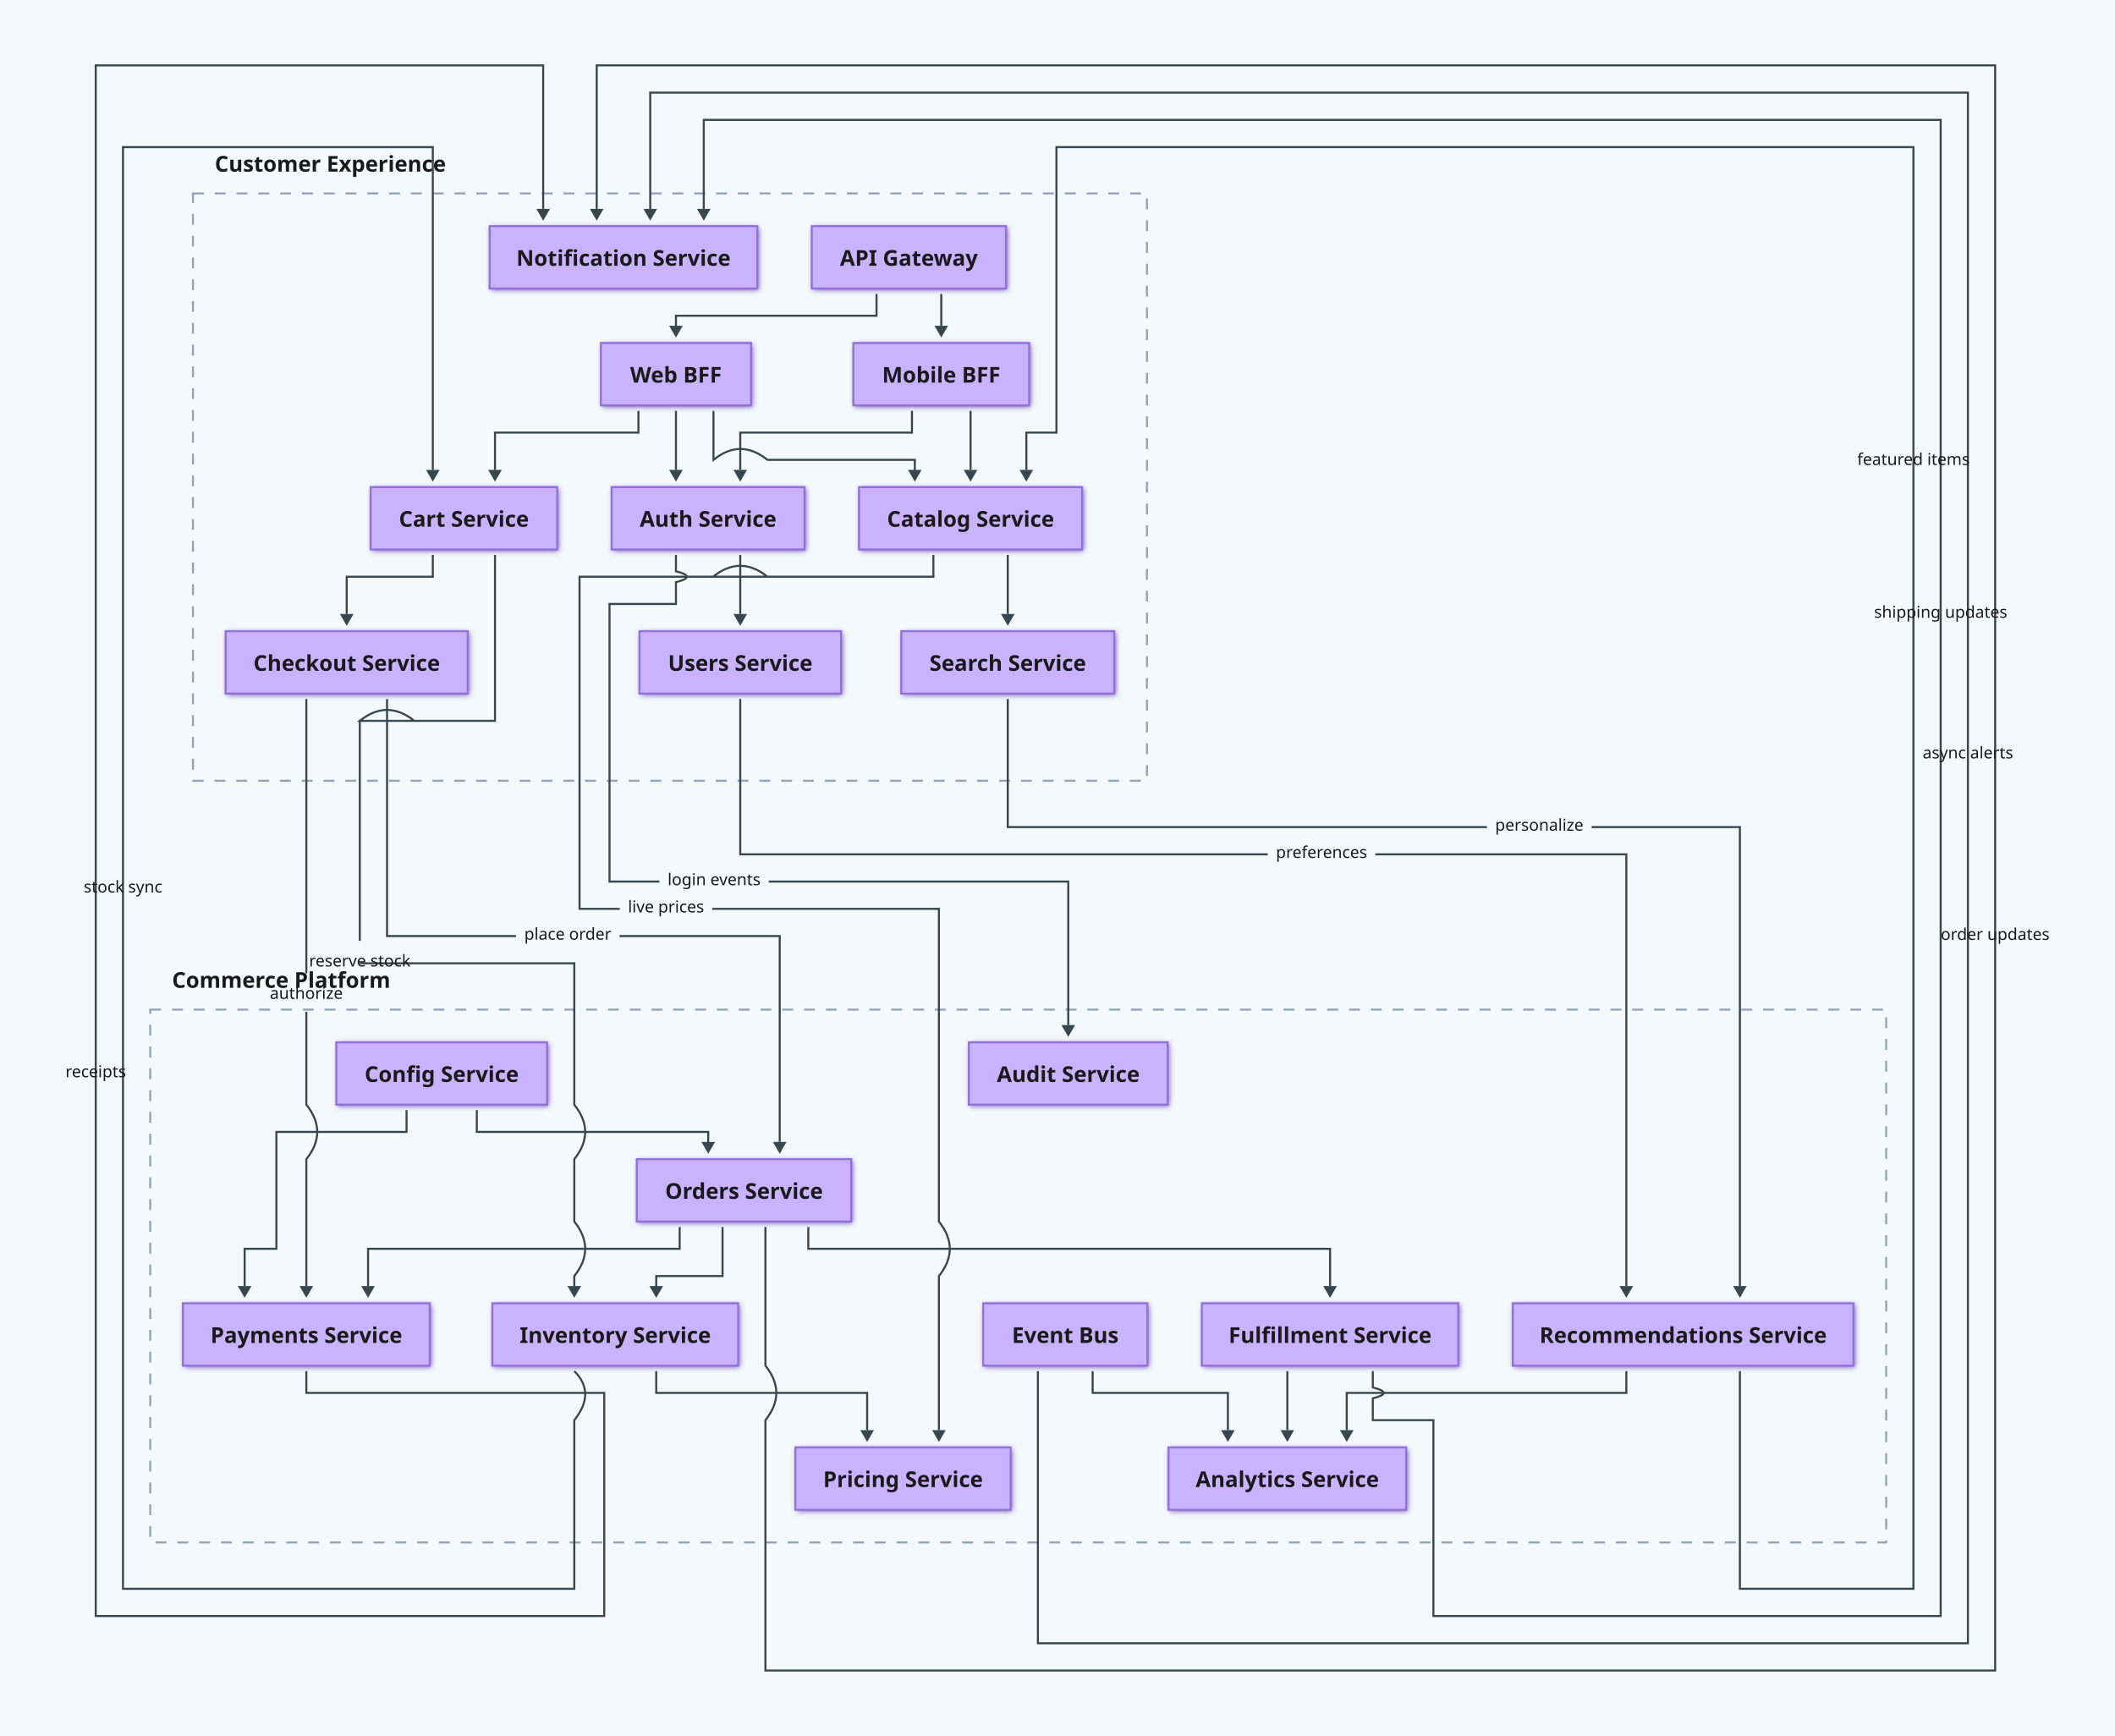
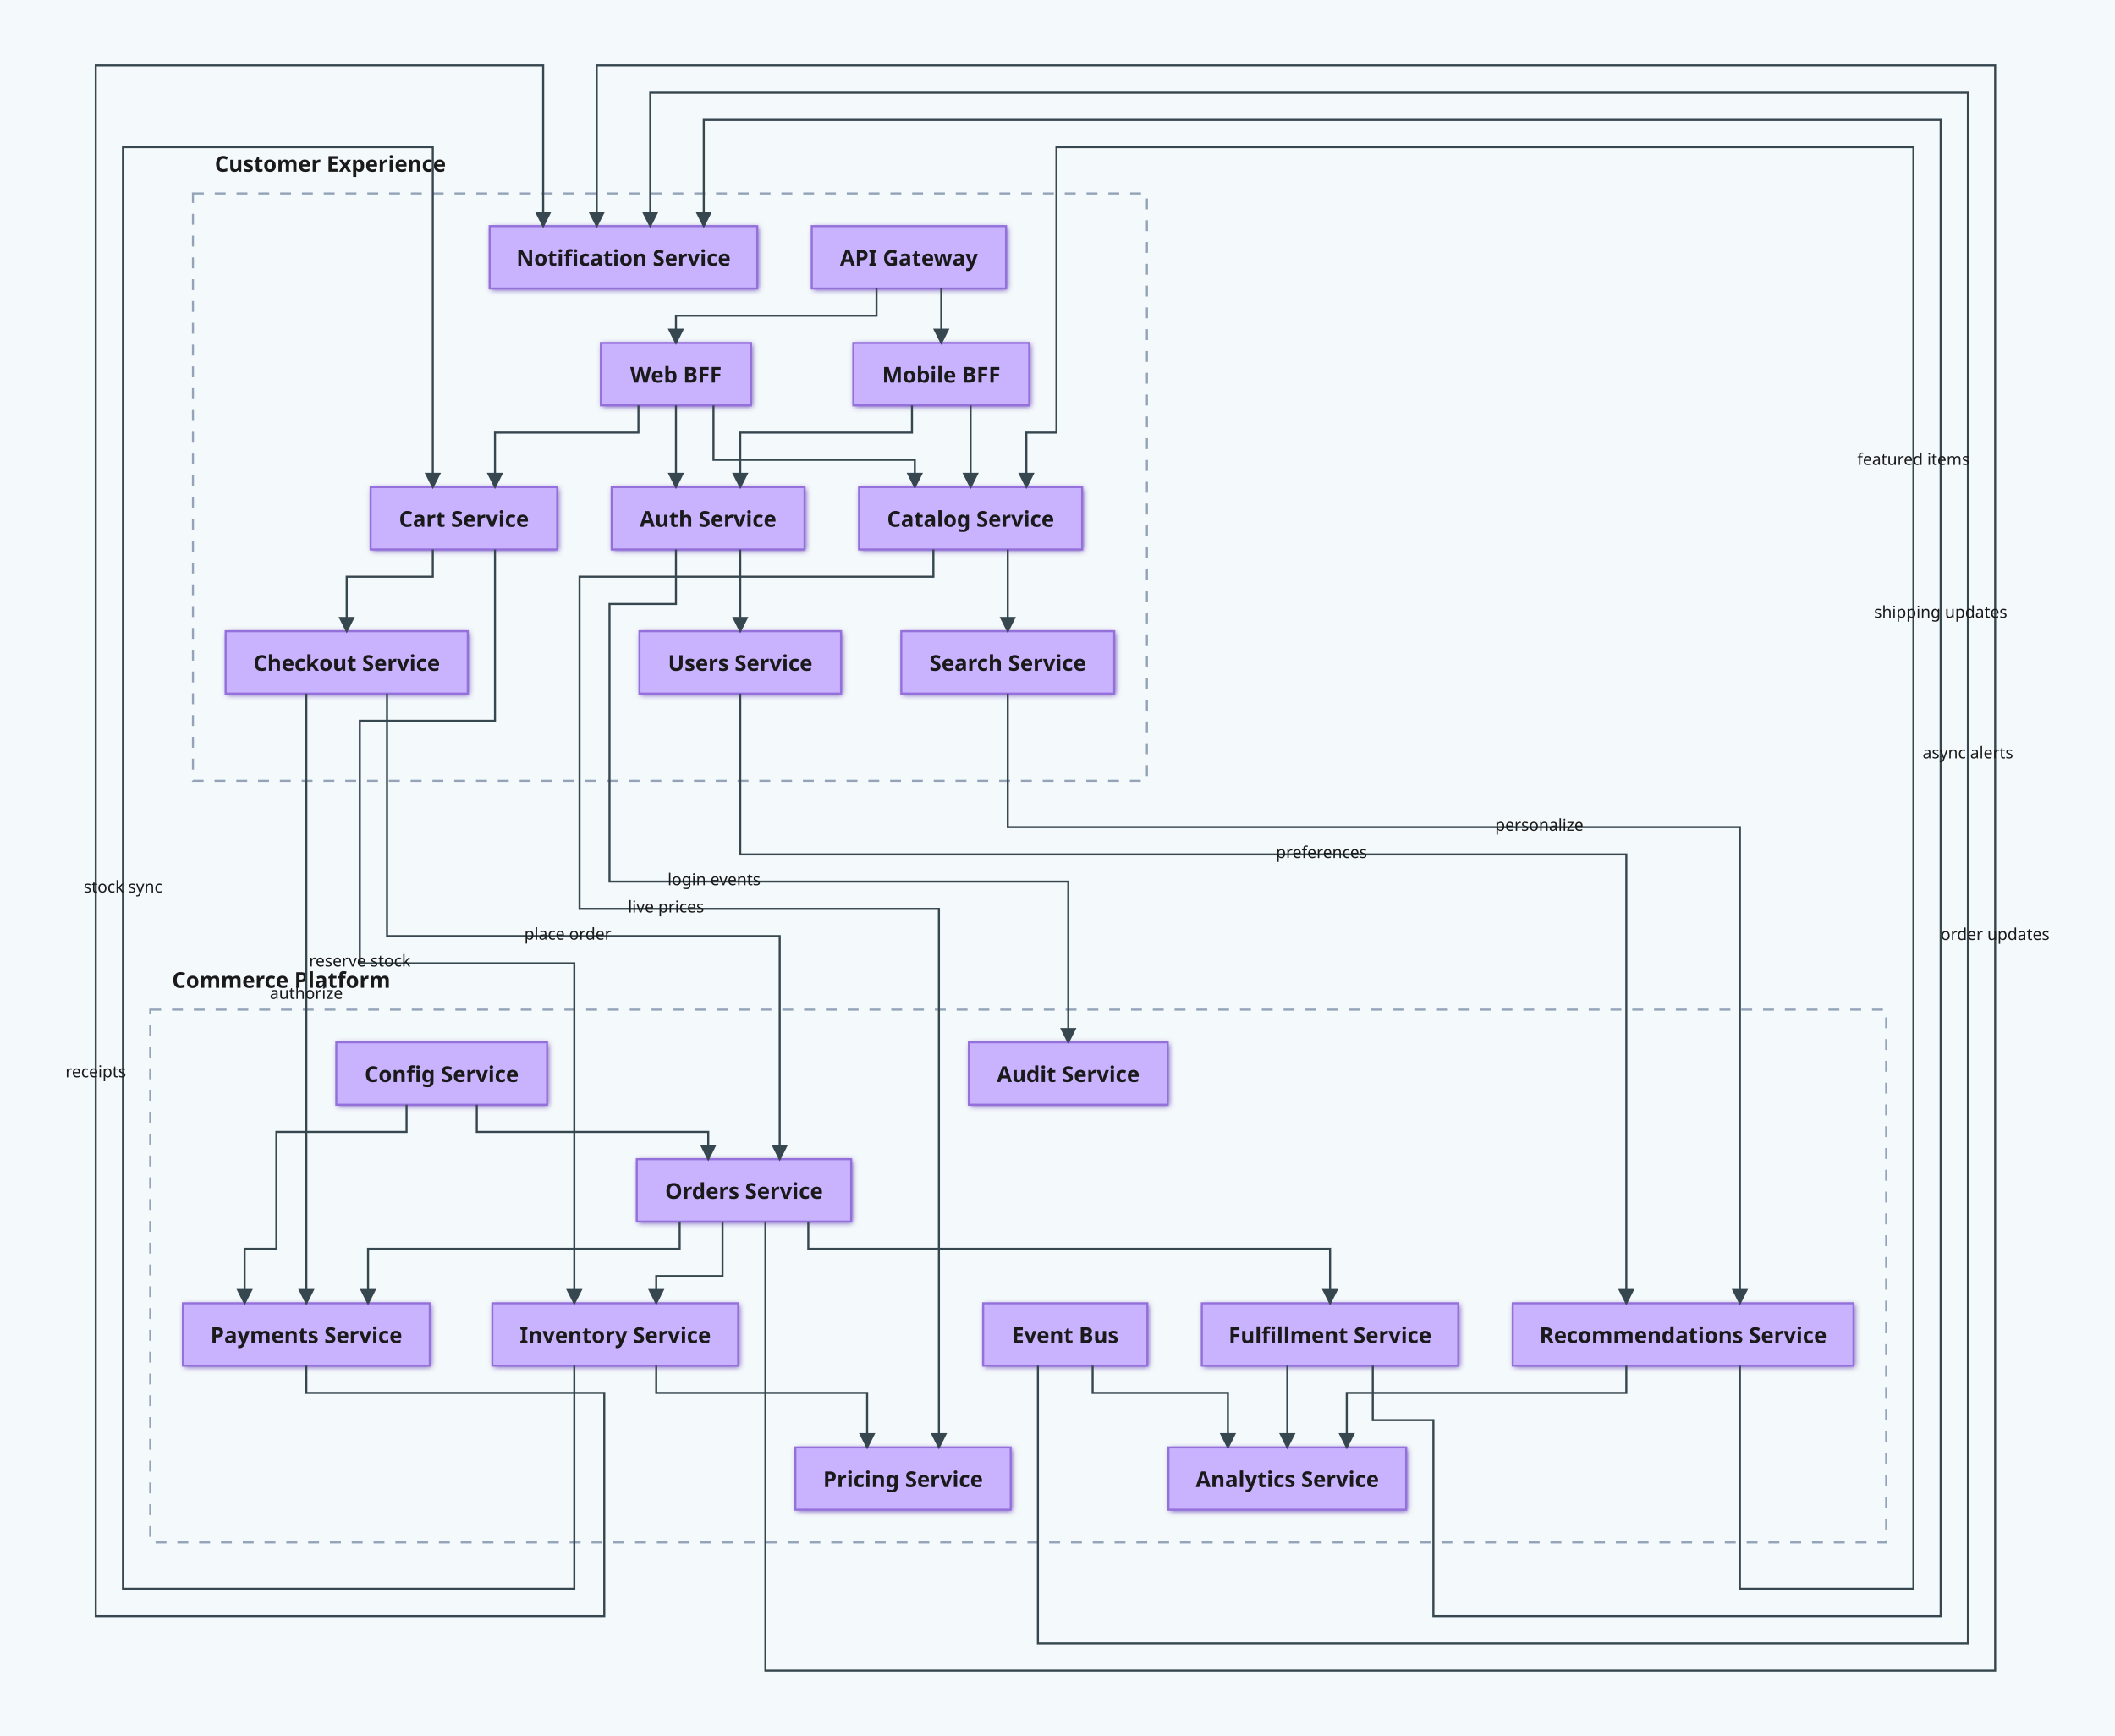
<svg xmlns="http://www.w3.org/2000/svg" viewBox="-31.142 -47 776.323 637.168">
  <defs>
    <filter id="cora-shadow-blur" x="-50%" y="-50%" width="200%" height="200%">
      <feGaussianBlur stdDeviation="1" />
    </filter>
+     <marker id="cora-marker-arrow" markerWidth="8" markerHeight="8" refX="7" refY="4" orient="auto" markerUnits="strokeWidth">
+       <path d="M 0 0 L 8 4 L 0 8 z" fill="#37474F" />
+     </marker>
+     <marker id="cora-marker-circle" markerWidth="8" markerHeight="8" refX="4" refY="4" orient="auto" markerUnits="strokeWidth">
+       <circle cx="4" cy="4" r="3" fill="none" stroke="#37474F" stroke-width="1.5" />
+     </marker>
+     <marker id="cora-marker-filled-circle" markerWidth="8" markerHeight="8" refX="4" refY="4" orient="auto" markerUnits="strokeWidth">
+       <circle cx="4" cy="4" r="3" fill="#37474F" />
+     </marker>
  </defs>
  <rect x="-31.142" y="-47" width="776.323" height="637.168" fill="#F4F9FB" />
  <g id="groups">
    <g>
      <rect x="39.683" y="24" width="350.16" height="215.584" fill="none" stroke="#94A3B8" stroke-width="0.75" stroke-dasharray="4 4" />
      <text x="47.683" y="16" font-family="'Noto Sans', sans-serif" font-size="8" font-weight="600" fill="#1A1A1A">Customer Experience</text>
    </g>
    <g>
      <rect x="24" y="323.584" width="637.192" height="195.584" fill="none" stroke="#94A3B8" stroke-width="0.75" stroke-dasharray="4 4" />
      <text x="32" y="315.584" font-family="'Noto Sans', sans-serif" font-size="8" font-weight="600" fill="#1A1A1A">Commerce Platform</text>
    </g>
  </g>
  <g id="nodes">
    <g>
      <g filter="url(#cora-shadow-blur)">
        <rect x="267.327" y="36.5" width="71.296" height="22.896" fill="#7050B8" />
      </g>
      <rect x="266.827" y="36" width="71.296" height="22.896" fill="#C9B3FF" stroke="#9470DB" stroke-width="0.75" />
      <text x="302.475" y="50.552" text-anchor="middle" font-family="'Noto Sans', sans-serif" font-size="8" font-weight="600" fill="#1A1A1A">API Gateway</text>
    </g>
    <g>
      <g filter="url(#cora-shadow-blur)">
        <rect x="189.915" y="79.396" width="55.112" height="22.896" fill="#7050B8" />
      </g>
      <rect x="189.415" y="78.896" width="55.112" height="22.896" fill="#C9B3FF" stroke="#9470DB" stroke-width="0.75" />
      <text x="216.971" y="93.448" text-anchor="middle" font-family="'Noto Sans', sans-serif" font-size="8" font-weight="600" fill="#1A1A1A">Web BFF</text>
    </g>
    <g>
      <g filter="url(#cora-shadow-blur)">
        <rect x="282.585" y="79.396" width="64.544" height="22.896" fill="#7050B8" />
      </g>
      <rect x="282.085" y="78.896" width="64.544" height="22.896" fill="#C9B3FF" stroke="#9470DB" stroke-width="0.75" />
      <text x="314.357" y="93.448" text-anchor="middle" font-family="'Noto Sans', sans-serif" font-size="8" font-weight="600" fill="#1A1A1A">Mobile BFF</text>
    </g>
    <g>
      <g filter="url(#cora-shadow-blur)">
        <rect x="193.871" y="132.292" width="70.8" height="22.896" fill="#7050B8" />
      </g>
      <rect x="193.371" y="131.792" width="70.8" height="22.896" fill="#C9B3FF" stroke="#9470DB" stroke-width="0.75" />
      <text x="228.771" y="146.344" text-anchor="middle" font-family="'Noto Sans', sans-serif" font-size="8" font-weight="600" fill="#1A1A1A">Auth Service</text>
    </g>
    <g>
      <g filter="url(#cora-shadow-blur)">
        <rect x="204.079" y="185.188" width="73.984" height="22.896" fill="#7050B8" />
      </g>
      <rect x="203.579" y="184.688" width="73.984" height="22.896" fill="#C9B3FF" stroke="#9470DB" stroke-width="0.75" />
      <text x="240.571" y="199.24" text-anchor="middle" font-family="'Noto Sans', sans-serif" font-size="8" font-weight="600" fill="#1A1A1A">Users Service</text>
    </g>
    <g>
      <g filter="url(#cora-shadow-blur)">
        <rect x="284.671" y="132.292" width="81.888" height="22.896" fill="#7050B8" />
      </g>
      <rect x="284.171" y="131.792" width="81.888" height="22.896" fill="#C9B3FF" stroke="#9470DB" stroke-width="0.75" />
      <text x="325.115" y="146.344" text-anchor="middle" font-family="'Noto Sans', sans-serif" font-size="8" font-weight="600" fill="#1A1A1A">Catalog Service</text>
    </g>
    <g>
      <g filter="url(#cora-shadow-blur)">
        <rect x="300.183" y="185.188" width="78.16" height="22.896" fill="#7050B8" />
      </g>
      <rect x="299.683" y="184.688" width="78.16" height="22.896" fill="#C9B3FF" stroke="#9470DB" stroke-width="0.75" />
      <text x="338.763" y="199.24" text-anchor="middle" font-family="'Noto Sans', sans-serif" font-size="8" font-weight="600" fill="#1A1A1A">Search Service</text>
    </g>
    <g>
      <g filter="url(#cora-shadow-blur)">
        <rect x="105.399" y="132.292" width="68.472" height="22.896" fill="#7050B8" />
      </g>
      <rect x="104.899" y="131.792" width="68.472" height="22.896" fill="#C9B3FF" stroke="#9470DB" stroke-width="0.75" />
      <text x="139.135" y="146.344" text-anchor="middle" font-family="'Noto Sans', sans-serif" font-size="8" font-weight="600" fill="#1A1A1A">Cart Service</text>
    </g>
    <g>
      <g filter="url(#cora-shadow-blur)">
        <rect x="52.183" y="185.188" width="88.864" height="22.896" fill="#7050B8" />
      </g>
      <rect x="51.683" y="184.688" width="88.864" height="22.896" fill="#C9B3FF" stroke="#9470DB" stroke-width="0.75" />
      <text x="96.115" y="199.24" text-anchor="middle" font-family="'Noto Sans', sans-serif" font-size="8" font-weight="600" fill="#1A1A1A">Checkout Service</text>
    </g>
    <g>
      <g filter="url(#cora-shadow-blur)">
        <rect x="149.087" y="36.5" width="98.24" height="22.896" fill="#7050B8" />
      </g>
      <rect x="148.587" y="36" width="98.24" height="22.896" fill="#C9B3FF" stroke="#9470DB" stroke-width="0.75" />
      <text x="197.707" y="50.552" text-anchor="middle" font-family="'Noto Sans', sans-serif" font-size="8" font-weight="600" fill="#1A1A1A">Notification Service</text>
    </g>
    <g>
      <g filter="url(#cora-shadow-blur)">
        <rect x="203.103" y="378.98" width="78.68" height="22.896" fill="#7050B8" />
      </g>
      <rect x="202.603" y="378.48" width="78.68" height="22.896" fill="#C9B3FF" stroke="#9470DB" stroke-width="0.75" />
      <text x="241.943" y="393.032" text-anchor="middle" font-family="'Noto Sans', sans-serif" font-size="8" font-weight="600" fill="#1A1A1A">Orders Service</text>
    </g>
    <g>
      <g filter="url(#cora-shadow-blur)">
        <rect x="36.5" y="431.876" width="90.608" height="22.896" fill="#7050B8" />
      </g>
      <rect x="36" y="431.376" width="90.608" height="22.896" fill="#C9B3FF" stroke="#9470DB" stroke-width="0.75" />
      <text x="81.304" y="445.928" text-anchor="middle" font-family="'Noto Sans', sans-serif" font-size="8" font-weight="600" fill="#1A1A1A">Payments Service</text>
    </g>
    <g>
      <g filter="url(#cora-shadow-blur)">
        <rect x="150.079" y="431.876" width="90.232" height="22.896" fill="#7050B8" />
      </g>
      <rect x="149.579" y="431.376" width="90.232" height="22.896" fill="#C9B3FF" stroke="#9470DB" stroke-width="0.75" />
      <text x="194.695" y="445.928" text-anchor="middle" font-family="'Noto Sans', sans-serif" font-size="8" font-weight="600" fill="#1A1A1A">Inventory Service</text>
    </g>
    <g>
      <g filter="url(#cora-shadow-blur)">
        <rect x="261.311" y="484.772" width="79.016" height="22.896" fill="#7050B8" />
      </g>
      <rect x="260.811" y="484.272" width="79.016" height="22.896" fill="#C9B3FF" stroke="#9470DB" stroke-width="0.75" />
      <text x="300.319" y="498.824" text-anchor="middle" font-family="'Noto Sans', sans-serif" font-size="8" font-weight="600" fill="#1A1A1A">Pricing Service</text>
    </g>
    <g>
      <g filter="url(#cora-shadow-blur)">
        <rect x="410.508" y="431.876" width="94.112" height="22.896" fill="#7050B8" />
      </g>
      <rect x="410.008" y="431.376" width="94.112" height="22.896" fill="#C9B3FF" stroke="#9470DB" stroke-width="0.75" />
      <text x="457.064" y="445.928" text-anchor="middle" font-family="'Noto Sans', sans-serif" font-size="8" font-weight="600" fill="#1A1A1A">Fulfillment Service</text>
    </g>
    <g>
      <g filter="url(#cora-shadow-blur)">
        <rect x="398.255" y="484.772" width="87.248" height="22.896" fill="#7050B8" />
      </g>
      <rect x="397.755" y="484.272" width="87.248" height="22.896" fill="#C9B3FF" stroke="#9470DB" stroke-width="0.75" />
      <text x="441.379" y="498.824" text-anchor="middle" font-family="'Noto Sans', sans-serif" font-size="8" font-weight="600" fill="#1A1A1A">Analytics Service</text>
    </g>
    <g>
      <g filter="url(#cora-shadow-blur)">
        <rect x="524.62" y="431.876" width="125.072" height="22.896" fill="#7050B8" />
      </g>
      <rect x="524.12" y="431.376" width="125.072" height="22.896" fill="#C9B3FF" stroke="#9470DB" stroke-width="0.75" />
      <text x="586.656" y="445.928" text-anchor="middle" font-family="'Noto Sans', sans-serif" font-size="8" font-weight="600" fill="#1A1A1A">Recommendations Service</text>
    </g>
    <g>
      <g filter="url(#cora-shadow-blur)">
        <rect x="330.236" y="431.876" width="60.272" height="22.896" fill="#7050B8" />
      </g>
      <rect x="329.736" y="431.376" width="60.272" height="22.896" fill="#C9B3FF" stroke="#9470DB" stroke-width="0.75" />
      <text x="359.872" y="445.928" text-anchor="middle" font-family="'Noto Sans', sans-serif" font-size="8" font-weight="600" fill="#1A1A1A">Event Bus</text>
    </g>
    <g>
      <g filter="url(#cora-shadow-blur)">
        <rect x="92.804" y="336.084" width="77.352" height="22.896" fill="#7050B8" />
      </g>
      <rect x="92.304" y="335.584" width="77.352" height="22.896" fill="#C9B3FF" stroke="#9470DB" stroke-width="0.75" />
      <text x="130.98" y="350.136" text-anchor="middle" font-family="'Noto Sans', sans-serif" font-size="8" font-weight="600" fill="#1A1A1A">Config Service</text>
    </g>
    <g>
      <g filter="url(#cora-shadow-blur)">
        <rect x="324.988" y="336.084" width="72.968" height="22.896" fill="#7050B8" />
      </g>
      <rect x="324.488" y="335.584" width="72.968" height="22.896" fill="#C9B3FF" stroke="#9470DB" stroke-width="0.75" />
      <text x="360.972" y="350.136" text-anchor="middle" font-family="'Noto Sans', sans-serif" font-size="8" font-weight="600" fill="#1A1A1A">Audit Service</text>
    </g>
  </g>
  <g id="edges">
-     <g>
-       <path d="M 290.592 60.896 L 290.592 68.896 L 216.971 68.896 L 216.971 72.976" fill="none" stroke="#37474F" stroke-width="0.75" />
-       <polygon points="216.971,76.896 214.471,72.566 219.471,72.566" fill="#37474F" />
-     </g>
-     <g>
-       <path d="M 314.357 60.896 L 314.357 72.566" fill="none" stroke="#37474F" stroke-width="0.75" />
-       <polygon points="314.357,76.896 311.857,72.566 316.857,72.566" fill="#37474F" />
-     </g>
-     <g>
-       <path d="M 216.971 103.792 L 216.971 125.462" fill="none" stroke="#37474F" stroke-width="0.75" />
-       <polygon points="216.971,129.792 214.471,125.462 219.471,125.462" fill="#37474F" />
-     </g>
-     <g>
-       <path d="M 303.6 103.792 L 303.6 111.792 L 240.571 111.792 L 240.571 125.462" fill="none" stroke="#37474F" stroke-width="0.75" />
-       <polygon points="240.571,129.792 238.071,125.462 243.071,125.462" fill="#37474F" />
-     </g>
-     <g>
-       <path d="M 230.749 103.792 L 230.749 121.792 Q 240.571 113.792 250.571 121.792 L 304.643 121.792 L 304.643 125.872" fill="none" stroke="#37474F" stroke-width="0.75" />
-       <polygon points="304.643,129.792 302.143,125.462 307.143,125.462" fill="#37474F" />
-     </g>
-     <g>
-       <path d="M 325.115 103.792 L 325.115 125.462" fill="none" stroke="#37474F" stroke-width="0.75" />
-       <polygon points="325.115,129.792 322.615,125.462 327.615,125.462" fill="#37474F" />
-     </g>
-     <g>
-       <path d="M 240.571 156.688 L 240.571 178.358" fill="none" stroke="#37474F" stroke-width="0.75" />
-       <polygon points="240.571,182.688 238.071,178.358 243.071,178.358" fill="#37474F" />
-     </g>
-     <g>
-       <path d="M 338.763 156.688 L 338.763 178.358" fill="none" stroke="#37474F" stroke-width="0.75" />
-       <polygon points="338.763,182.688 336.263,178.358 341.263,178.358" fill="#37474F" />
-     </g>
-     <g>
-       <path d="M 203.193 103.792 L 203.193 111.792 L 150.547 111.792 L 150.547 125.462" fill="none" stroke="#37474F" stroke-width="0.75" />
-       <polygon points="150.547,129.792 148.047,125.462 153.047,125.462" fill="#37474F" />
-     </g>
-     <g>
-       <path d="M 127.723 156.688 L 127.723 164.688 L 96.115 164.688 L 96.115 178.358" fill="none" stroke="#37474F" stroke-width="0.75" />
-       <polygon points="96.115,182.688 93.615,178.358 98.615,178.358" fill="#37474F" />
-     </g>
-     <g>
-       <path d="M 218.339 403.376 L 218.339 411.376 L 103.956 411.376 L 103.956 425.046" fill="none" stroke="#37474F" stroke-width="0.75" />
-       <polygon points="103.956,429.376 101.456,425.046 106.456,425.046" fill="#37474F" />
-     </g>
-     <g>
-       <path d="M 234.075 403.376 L 234.075 421.376 L 209.733 421.376 L 209.733 425.456" fill="none" stroke="#37474F" stroke-width="0.75" />
-       <polygon points="209.733,429.376 207.233,425.046 212.233,425.046" fill="#37474F" />
-     </g>
-     <g>
-       <path d="M 265.547 403.376 L 265.547 411.376 L 457.064 411.376 L 457.064 425.046" fill="none" stroke="#37474F" stroke-width="0.75" />
-       <polygon points="457.064,429.376 454.564,425.046 459.564,425.046" fill="#37474F" />
-     </g>
-     <g>
-       <path d="M 209.733 456.272 L 209.733 464.272 L 287.149 464.272 L 287.149 477.942" fill="none" stroke="#37474F" stroke-width="0.75" />
-       <polygon points="287.149,482.272 284.649,477.942 289.649,477.942" fill="#37474F" />
-     </g>
-     <g>
-       <path d="M 441.379 456.272 L 441.379 477.942" fill="none" stroke="#37474F" stroke-width="0.75" />
-       <polygon points="441.379,482.272 438.879,477.942 443.879,477.942" fill="#37474F" />
-     </g>
-     <g>
-       <path d="M 565.811 456.272 L 565.811 464.272 L 463.191 464.272 L 463.191 477.942" fill="none" stroke="#37474F" stroke-width="0.75" />
-       <polygon points="463.191,482.272 460.691,477.942 465.691,477.942" fill="#37474F" />
-     </g>
-     <g>
-       <path d="M 369.917 456.272 L 369.917 464.272 L 419.567 464.272 L 419.567 477.942" fill="none" stroke="#37474F" stroke-width="0.75" />
-       <polygon points="419.567,482.272 417.067,477.942 422.067,477.942" fill="#37474F" />
-     </g>
-     <g>
-       <path d="M 143.872 360.48 L 143.872 368.48 L 228.829 368.48 L 228.829 372.56" fill="none" stroke="#37474F" stroke-width="0.75" />
-       <polygon points="228.829,376.48 226.329,372.15 231.329,372.15" fill="#37474F" />
-     </g>
-     <g>
-       <path d="M 118.088 360.48 L 118.088 368.48 L 70.304 368.48 L 70.304 411.376 L 58.652 411.376 L 58.652 425.046" fill="none" stroke="#37474F" stroke-width="0.75" />
-       <polygon points="58.652,429.376 56.152,425.046 61.152,425.046" fill="#37474F" />
-     </g>
-     <g>
-       <path d="M 110.925 209.584 L 110.925 296.584 L 158.29 296.584 M 196.258 296.584 L 255.056 296.584 L 255.056 372.15" fill="none" stroke="#37474F" stroke-width="0.75" />
-       <polygon points="255.056,376.48 252.556,372.15 257.556,372.15" fill="#37474F" />
-     </g>
-     <g>
-       <path d="M 81.304 209.584 L 81.304 310.229 M 81.304 324.401 L 81.304 358.48 Q 89.304 368.48 81.304 378.48 L 81.304 425.046" fill="none" stroke="#37474F" stroke-width="0.75" />
-       <polygon points="81.304,429.376 78.804,425.046 83.804,425.046" fill="#37474F" />
-     </g>
-     <g>
-       <path d="M 150.547 156.688 L 150.547 217.584 L 100.925 217.584 Q 110.925 209.584 120.925 217.584 L 100.925 217.584 L 100.925 298.336 M 100.925 306.584 L 179.656 306.584 L 179.656 358.48 Q 187.656 368.48 179.656 378.48 L 179.656 401.376 Q 187.656 411.376 179.656 421.376 L 179.656 425.046" fill="none" stroke="#37474F" stroke-width="0.75" />
-       <polygon points="179.656,429.376 177.156,425.046 182.156,425.046" fill="#37474F" />
-     </g>
-     <g>
-       <path d="M 311.467 156.688 L 311.467 164.688 L 230.571 164.688 Q 240.571 156.688 250.571 164.688 L 181.579 164.688 L 181.579 286.584 L 196.349 286.584 M 230.291 286.584 L 313.488 286.584 L 313.488 401.376 Q 321.488 411.376 313.488 421.376 L 313.488 477.942" fill="none" stroke="#37474F" stroke-width="0.75" />
-       <polygon points="313.488,482.272 310.988,477.942 315.988,477.942" fill="#37474F" />
-     </g>
-     <g>
-       <path d="M 338.763 209.584 L 338.763 256.584 L 514.648 256.584 M 553.078 256.584 L 607.501 256.584 L 607.501 425.046" fill="none" stroke="#37474F" stroke-width="0.75" />
-       <polygon points="607.501,429.376 605.001,425.046 610.001,425.046" fill="#37474F" />
-     </g>
-     <g>
-       <path d="M 216.971 156.688 L 216.971 162.688 Q 224.971 164.688 216.971 166.688 L 216.971 174.688 L 192.579 174.688 L 192.579 276.584 L 210.902 276.584 M 251.03 276.584 L 360.972 276.584 L 360.972 329.254" fill="none" stroke="#37474F" stroke-width="0.75" />
-       <polygon points="360.972,333.584 358.472,329.254 363.472,329.254" fill="#37474F" />
-     </g>
-     <g>
-       <path d="M 240.571 209.584 L 240.571 266.584 L 434.188 266.584 M 473.656 266.584 L 565.811 266.584 L 565.811 425.046" fill="none" stroke="#37474F" stroke-width="0.75" />
-       <polygon points="565.811,429.376 563.311,425.046 568.311,425.046" fill="#37474F" />
-     </g>
-     <g>
-       <path d="M 249.811 403.376 L 249.811 454.272 Q 257.811 464.272 249.811 474.272 L 249.811 566.168 L 701.192 566.168 L 701.192 288.595 M 701.192 302.767 L 701.192 -23 L 187.883 -23 L 187.883 29.67" fill="none" stroke="#37474F" stroke-width="0.75" />
-       <polygon points="187.883,34 185.383,29.67 190.383,29.67" fill="#37474F" />
-     </g>
-     <g>
-       <path d="M 81.304 456.272 L 81.304 464.272 L 190.656 464.272 L 190.656 546.168 L 4 546.168 L 4 338.998 M 4 353.17 L 4 -23 L 168.235 -23 L 168.235 29.67" fill="none" stroke="#37474F" stroke-width="0.75" />
-       <polygon points="168.235,34 165.735,29.67 170.735,29.67" fill="#37474F" />
-     </g>
-     <g>
-       <path d="M 179.656 456.272 Q 187.656 464.272 179.656 474.272 L 179.656 536.168 L 14 536.168 L 14 271.182 M 14 285.354 L 14 7 L 127.723 7 L 127.723 125.462" fill="none" stroke="#37474F" stroke-width="0.75" />
-       <polygon points="127.723,129.792 125.223,125.462 130.223,125.462" fill="#37474F" />
-     </g>
-     <g>
-       <path d="M 607.501 456.272 L 607.501 536.168 L 671.192 536.168 L 671.192 114.258 M 671.192 128.43 L 671.192 7 L 356.629 7 L 356.629 111.792 L 345.587 111.792 L 345.587 125.462" fill="none" stroke="#37474F" stroke-width="0.75" />
-       <polygon points="345.587,129.792 343.087,125.462 348.087,125.462" fill="#37474F" />
-     </g>
-     <g>
-       <path d="M 349.827 456.272 L 349.827 556.168 L 691.192 556.168 L 691.192 221.963 M 691.192 236.135 L 691.192 -13 L 207.531 -13 L 207.531 29.67" fill="none" stroke="#37474F" stroke-width="0.75" />
-       <polygon points="207.531,34 205.031,29.67 210.031,29.67" fill="#37474F" />
-     </g>
-     <g>
-       <path d="M 472.749 456.272 L 472.749 462.272 Q 480.749 464.272 472.749 466.272 L 472.749 474.272 L 495.003 474.272 L 495.003 546.168 L 681.192 546.168 L 681.192 170.326 M 681.192 184.498 L 681.192 -3 L 227.179 -3 L 227.179 29.67" fill="none" stroke="#37474F" stroke-width="0.75" />
-       <polygon points="227.179,34 224.679,29.67 229.679,29.67" fill="#37474F" />
-     </g>
+     <path d="M 290.592 58.896 L 290.592 68.896 L 216.971 68.896 L 216.971 78.896" fill="none" stroke="#37474F" stroke-width="0.75" marker-end="url(#cora-marker-arrow)" />
+     <path d="M 314.357 58.896 L 314.357 78.896" fill="none" stroke="#37474F" stroke-width="0.75" marker-end="url(#cora-marker-arrow)" />
+     <path d="M 216.971 101.792 L 216.971 131.792" fill="none" stroke="#37474F" stroke-width="0.75" marker-end="url(#cora-marker-arrow)" />
+     <path d="M 303.6 101.792 L 303.6 111.792 L 240.571 111.792 L 240.571 131.792" fill="none" stroke="#37474F" stroke-width="0.75" marker-end="url(#cora-marker-arrow)" />
+     <path d="M 230.749 101.792 L 230.749 121.792 L 304.643 121.792 L 304.643 131.792" fill="none" stroke="#37474F" stroke-width="0.75" marker-end="url(#cora-marker-arrow)" />
+     <path d="M 325.115 101.792 L 325.115 131.792" fill="none" stroke="#37474F" stroke-width="0.75" marker-end="url(#cora-marker-arrow)" />
+     <path d="M 240.571 154.688 L 240.571 184.688" fill="none" stroke="#37474F" stroke-width="0.75" marker-end="url(#cora-marker-arrow)" />
+     <path d="M 338.763 154.688 L 338.763 184.688" fill="none" stroke="#37474F" stroke-width="0.75" marker-end="url(#cora-marker-arrow)" />
+     <path d="M 203.193 101.792 L 203.193 111.792 L 150.547 111.792 L 150.547 131.792" fill="none" stroke="#37474F" stroke-width="0.75" marker-end="url(#cora-marker-arrow)" />
+     <path d="M 127.723 154.688 L 127.723 164.688 L 96.115 164.688 L 96.115 184.688" fill="none" stroke="#37474F" stroke-width="0.75" marker-end="url(#cora-marker-arrow)" />
+     <path d="M 218.339 401.376 L 218.339 411.376 L 103.956 411.376 L 103.956 431.376" fill="none" stroke="#37474F" stroke-width="0.75" marker-end="url(#cora-marker-arrow)" />
+     <path d="M 234.075 401.376 L 234.075 421.376 L 209.733 421.376 L 209.733 431.376" fill="none" stroke="#37474F" stroke-width="0.75" marker-end="url(#cora-marker-arrow)" />
+     <path d="M 265.547 401.376 L 265.547 411.376 L 457.064 411.376 L 457.064 431.376" fill="none" stroke="#37474F" stroke-width="0.75" marker-end="url(#cora-marker-arrow)" />
+     <path d="M 209.733 454.272 L 209.733 464.272 L 287.149 464.272 L 287.149 484.272" fill="none" stroke="#37474F" stroke-width="0.75" marker-end="url(#cora-marker-arrow)" />
+     <path d="M 441.379 454.272 L 441.379 484.272" fill="none" stroke="#37474F" stroke-width="0.75" marker-end="url(#cora-marker-arrow)" />
+     <path d="M 565.811 454.272 L 565.811 464.272 L 463.191 464.272 L 463.191 484.272" fill="none" stroke="#37474F" stroke-width="0.75" marker-end="url(#cora-marker-arrow)" />
+     <path d="M 369.917 454.272 L 369.917 464.272 L 419.567 464.272 L 419.567 484.272" fill="none" stroke="#37474F" stroke-width="0.75" marker-end="url(#cora-marker-arrow)" />
+     <path d="M 143.872 358.48 L 143.872 368.48 L 228.829 368.48 L 228.829 378.48" fill="none" stroke="#37474F" stroke-width="0.75" marker-end="url(#cora-marker-arrow)" />
+     <path d="M 118.088 358.48 L 118.088 368.48 L 70.304 368.48 L 70.304 411.376 L 58.652 411.376 L 58.652 431.376" fill="none" stroke="#37474F" stroke-width="0.75" marker-end="url(#cora-marker-arrow)" />
+     <path d="M 110.925 207.584 L 110.925 296.584 L 255.056 296.584 L 255.056 378.48" fill="none" stroke="#37474F" stroke-width="0.75" marker-end="url(#cora-marker-arrow)" />
+     <path d="M 81.304 207.584 L 81.304 431.376" fill="none" stroke="#37474F" stroke-width="0.75" marker-end="url(#cora-marker-arrow)" />
+     <path d="M 150.547 154.688 L 150.547 217.584 L 100.925 217.584 L 100.925 306.584 L 179.656 306.584 L 179.656 431.376" fill="none" stroke="#37474F" stroke-width="0.75" marker-end="url(#cora-marker-arrow)" />
+     <path d="M 311.467 154.688 L 311.467 164.688 L 181.579 164.688 L 181.579 286.584 L 313.488 286.584 L 313.488 484.272" fill="none" stroke="#37474F" stroke-width="0.75" marker-end="url(#cora-marker-arrow)" />
+     <path d="M 338.763 207.584 L 338.763 256.584 L 607.501 256.584 L 607.501 431.376" fill="none" stroke="#37474F" stroke-width="0.75" marker-end="url(#cora-marker-arrow)" />
+     <path d="M 216.971 154.688 L 216.971 174.688 L 192.579 174.688 L 192.579 276.584 L 360.972 276.584 L 360.972 335.584" fill="none" stroke="#37474F" stroke-width="0.75" marker-end="url(#cora-marker-arrow)" />
+     <path d="M 240.571 207.584 L 240.571 266.584 L 565.811 266.584 L 565.811 431.376" fill="none" stroke="#37474F" stroke-width="0.75" marker-end="url(#cora-marker-arrow)" />
+     <path d="M 249.811 401.376 L 249.811 566.168 L 701.192 566.168 L 701.192 -23 L 187.883 -23 L 187.883 36" fill="none" stroke="#37474F" stroke-width="0.75" marker-end="url(#cora-marker-arrow)" />
+     <path d="M 81.304 454.272 L 81.304 464.272 L 190.656 464.272 L 190.656 546.168 L 4 546.168 L 4 -23 L 168.235 -23 L 168.235 36" fill="none" stroke="#37474F" stroke-width="0.75" marker-end="url(#cora-marker-arrow)" />
+     <path d="M 179.656 454.272 L 179.656 536.168 L 14 536.168 L 14 7 L 127.723 7 L 127.723 131.792" fill="none" stroke="#37474F" stroke-width="0.75" marker-end="url(#cora-marker-arrow)" />
+     <path d="M 607.501 454.272 L 607.501 536.168 L 671.192 536.168 L 671.192 7 L 356.629 7 L 356.629 111.792 L 345.587 111.792 L 345.587 131.792" fill="none" stroke="#37474F" stroke-width="0.75" marker-end="url(#cora-marker-arrow)" />
+     <path d="M 349.827 454.272 L 349.827 556.168 L 691.192 556.168 L 691.192 -13 L 207.531 -13 L 207.531 36" fill="none" stroke="#37474F" stroke-width="0.75" marker-end="url(#cora-marker-arrow)" />
+     <path d="M 472.749 454.272 L 472.749 474.272 L 495.003 474.272 L 495.003 546.168 L 681.192 546.168 L 681.192 -3 L 227.179 -3 L 227.179 36" fill="none" stroke="#37474F" stroke-width="0.75" marker-end="url(#cora-marker-arrow)" />
  </g>
  <g id="edge-labels">
    <text x="177.274" y="297.912" text-anchor="middle" font-family="'Noto Sans', sans-serif" font-size="6" font-weight="400" fill="#1A1A1A">place order</text>
    <text x="81.304" y="319.643" text-anchor="middle" font-family="'Noto Sans', sans-serif" font-size="6" font-weight="400" fill="#1A1A1A">authorize</text>
    <text x="100.925" y="307.75" text-anchor="middle" font-family="'Noto Sans', sans-serif" font-size="6" font-weight="400" fill="#1A1A1A">reserve stock</text>
    <text x="213.32" y="287.912" text-anchor="middle" font-family="'Noto Sans', sans-serif" font-size="6" font-weight="400" fill="#1A1A1A">live prices</text>
    <text x="533.863" y="257.912" text-anchor="middle" font-family="'Noto Sans', sans-serif" font-size="6" font-weight="400" fill="#1A1A1A">personalize</text>
    <text x="230.966" y="277.912" text-anchor="middle" font-family="'Noto Sans', sans-serif" font-size="6" font-weight="400" fill="#1A1A1A">login events</text>
    <text x="453.922" y="267.912" text-anchor="middle" font-family="'Noto Sans', sans-serif" font-size="6" font-weight="400" fill="#1A1A1A">preferences</text>
    <text x="701.192" y="298.009" text-anchor="middle" font-family="'Noto Sans', sans-serif" font-size="6" font-weight="400" fill="#1A1A1A">order updates</text>
    <text x="4" y="348.412" text-anchor="middle" font-family="'Noto Sans', sans-serif" font-size="6" font-weight="400" fill="#1A1A1A">receipts</text>
    <text x="14" y="280.596" text-anchor="middle" font-family="'Noto Sans', sans-serif" font-size="6" font-weight="400" fill="#1A1A1A">stock sync</text>
    <text x="671.192" y="123.672" text-anchor="middle" font-family="'Noto Sans', sans-serif" font-size="6" font-weight="400" fill="#1A1A1A">featured items</text>
    <text x="691.192" y="231.377" text-anchor="middle" font-family="'Noto Sans', sans-serif" font-size="6" font-weight="400" fill="#1A1A1A">async alerts</text>
    <text x="681.192" y="179.74" text-anchor="middle" font-family="'Noto Sans', sans-serif" font-size="6" font-weight="400" fill="#1A1A1A">shipping updates</text>
  </g>
</svg>
